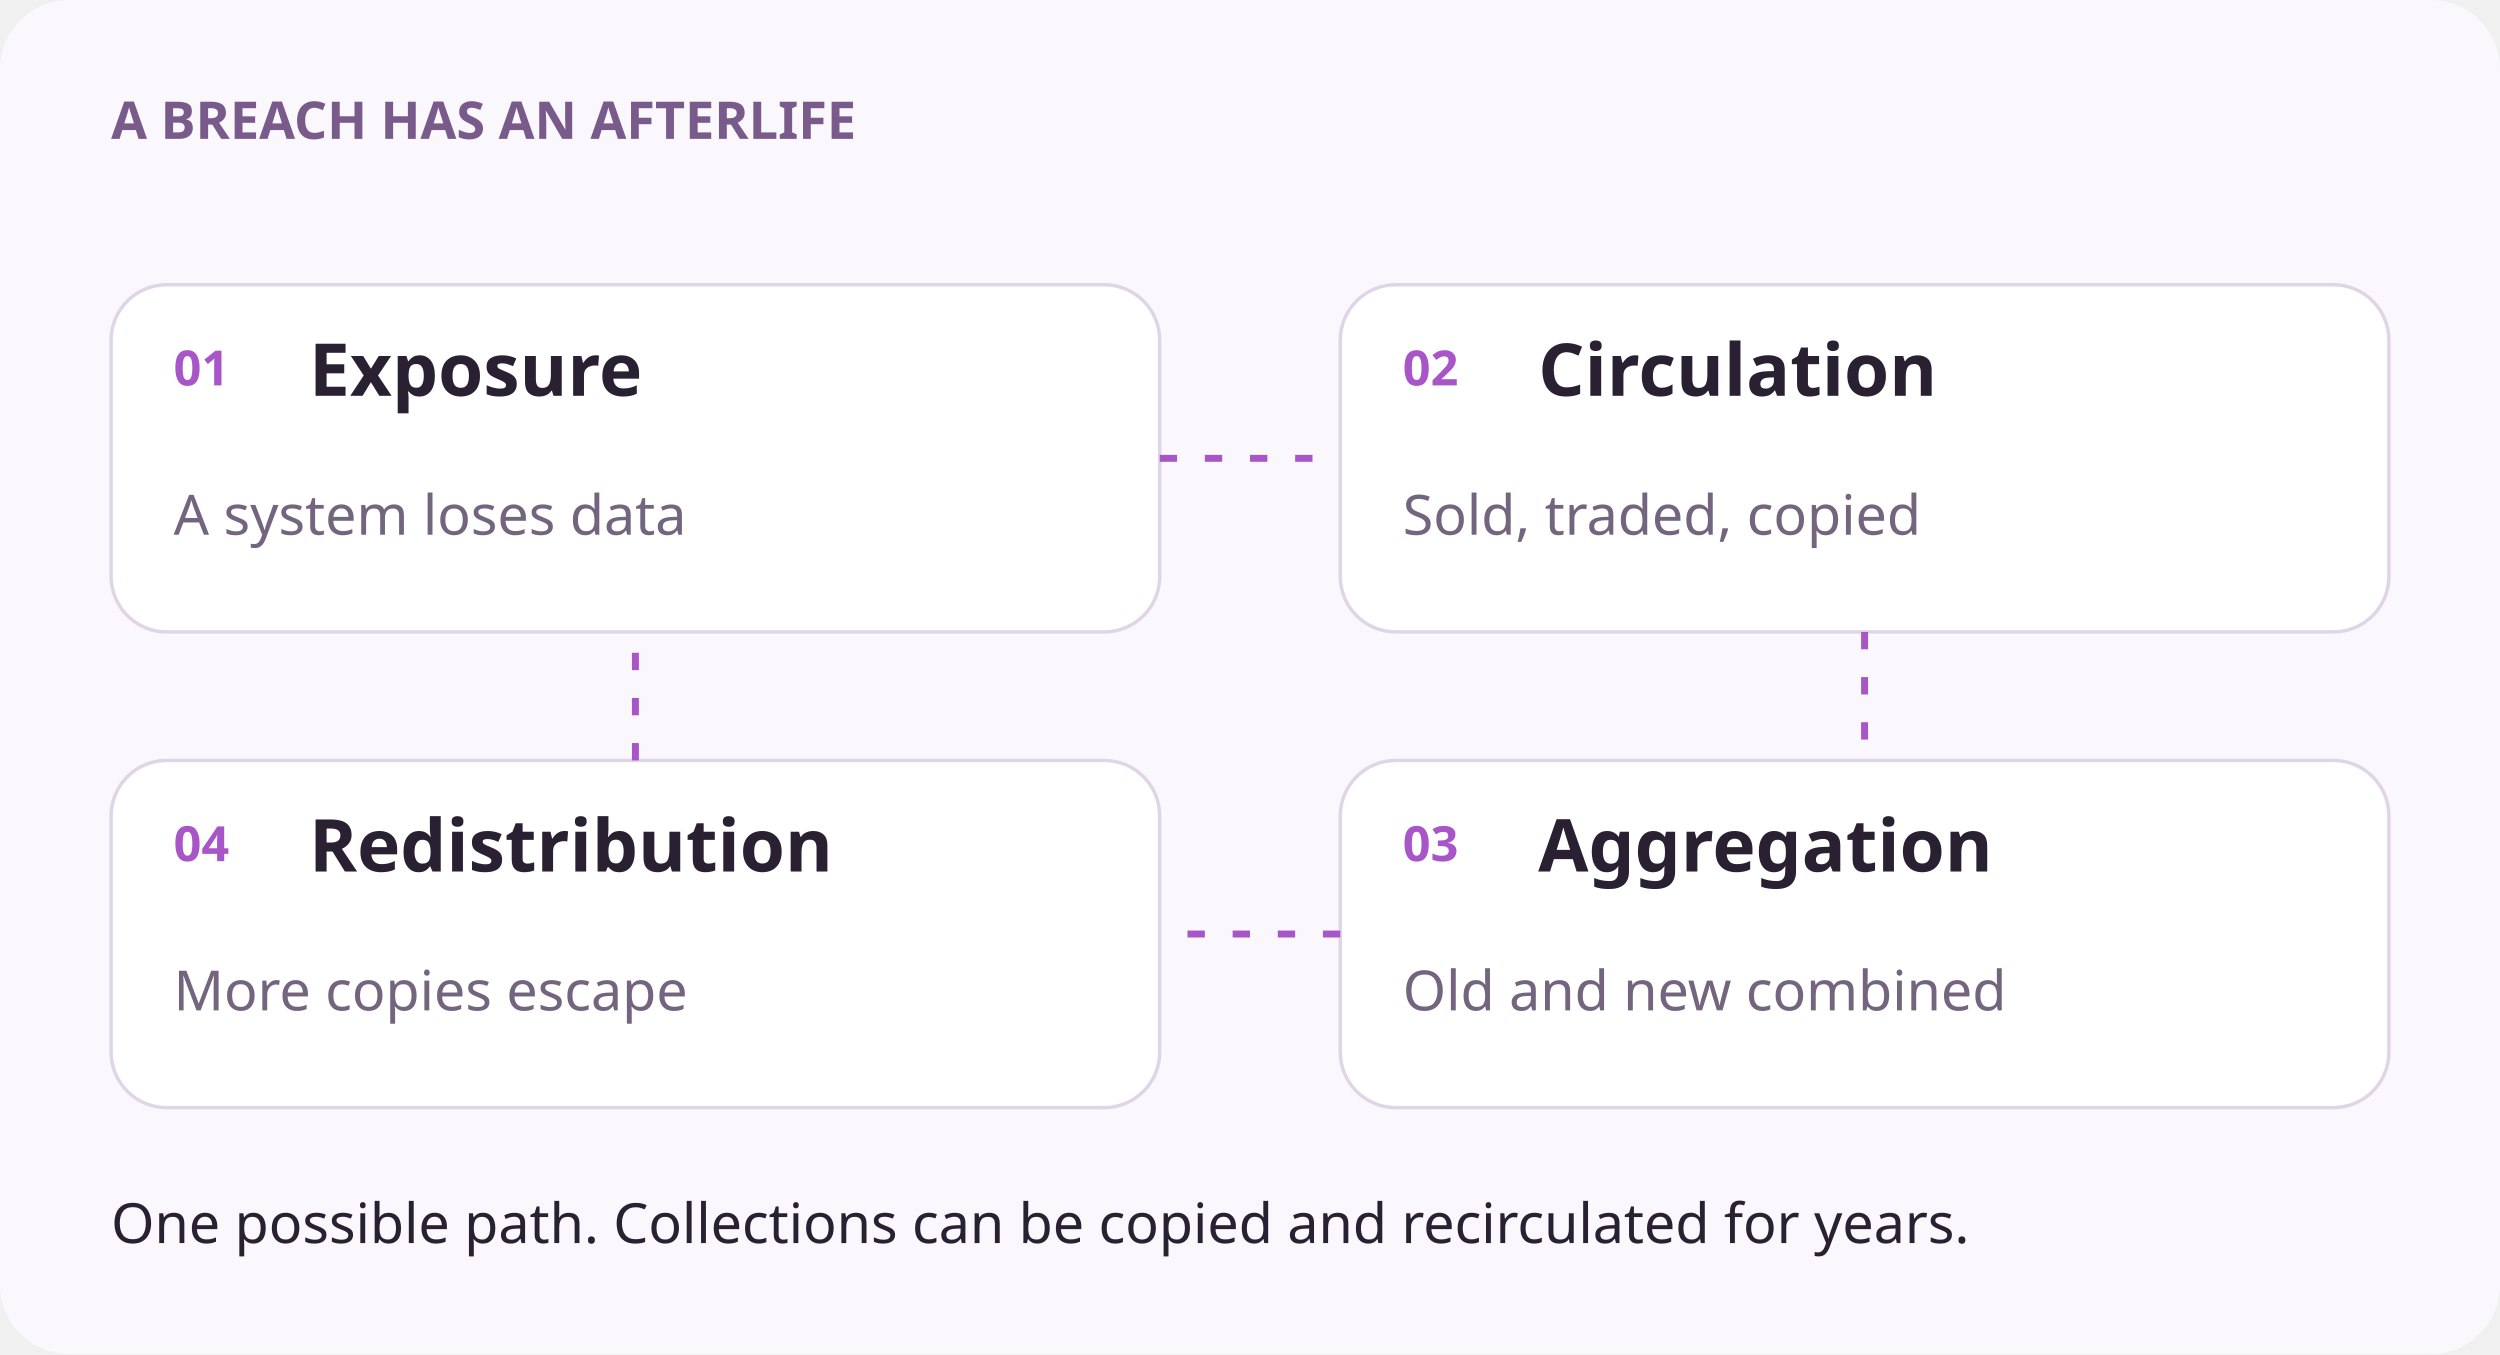
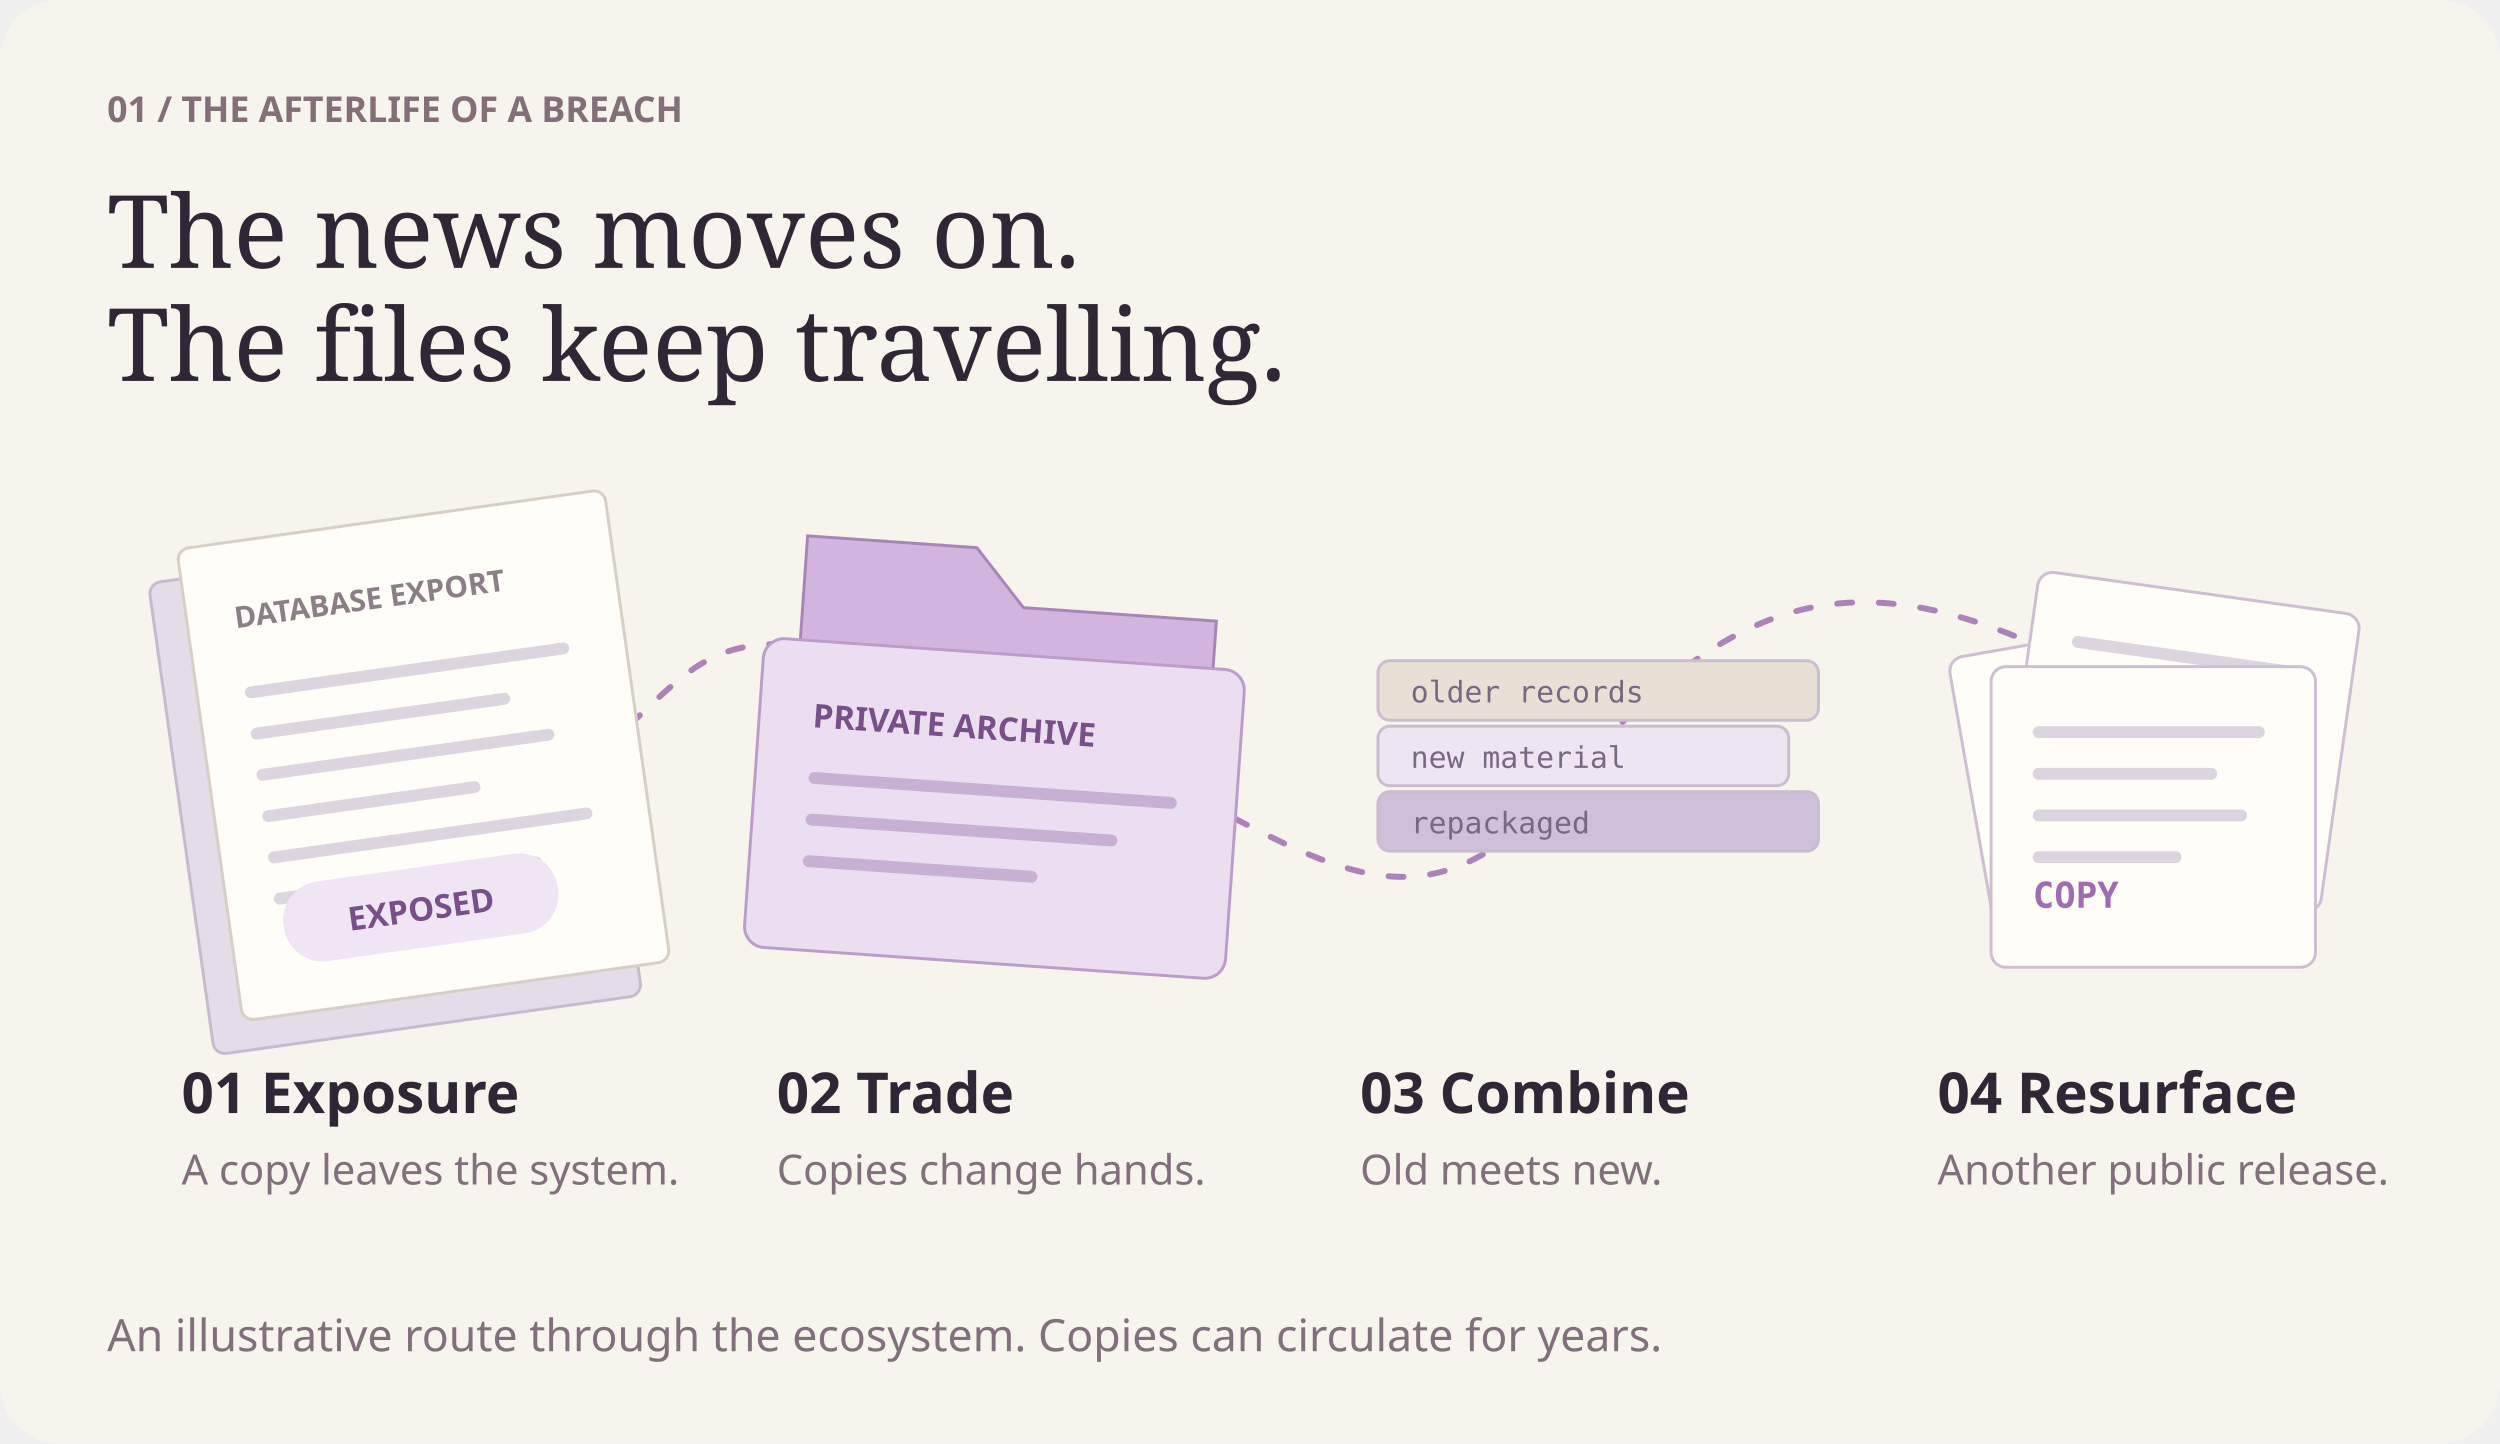
- <svg xmlns="http://www.w3.org/2000/svg" width="720" height="390" viewBox="0 0 720 390" role="img" aria-labelledby="title desc">
-   <style>text{font-family:ui-sans-serif,system-ui,sans-serif}.flow{animation:flow 4s linear 1}.reveal{animation:reveal 2s ease-out 1}@keyframes flow{from{stroke-dashoffset:104}to{stroke-dashoffset:0}}@keyframes reveal{from{opacity:.25}to{opacity:1}}@media(prefers-reduced-motion:reduce){.flow,.reveal{animation:none}}</style>
-   <rect width="720" height="390" rx="20" fill="#faf8fc" />
-   <text x="32" y="40" font-size="15" fill="#785a8b" font-weight="600" text-anchor="start">A BREACH HAS AN AFTERLIFE</text>
-   <rect x="32" y="82" width="302" height="100" rx="16" fill="white" stroke="#dfd5e7" />
-   <text x="50" y="111" font-size="14" fill="#a855c8" font-weight="600" text-anchor="start">01</text>
-   <text x="89" y="114" font-size="21" fill="#292132" font-weight="600" text-anchor="start">Exposure</text>
-   <text x="50" y="154" font-size="16" fill="#74657f" font-weight="400" text-anchor="start">A system loses data</text>
-   <rect x="386" y="82" width="302" height="100" rx="16" fill="white" stroke="#dfd5e7" />
-   <text x="404" y="111" font-size="14" fill="#a855c8" font-weight="600" text-anchor="start">02</text>
-   <text x="443" y="114" font-size="21" fill="#292132" font-weight="600" text-anchor="start">Circulation</text>
-   <text x="404" y="154" font-size="16" fill="#74657f" font-weight="400" text-anchor="start">Sold, traded, copied</text>
-   <rect x="386" y="219" width="302" height="100" rx="16" fill="white" stroke="#dfd5e7" />
-   <text x="404" y="248" font-size="14" fill="#a855c8" font-weight="600" text-anchor="start">03</text>
-   <text x="443" y="251" font-size="21" fill="#292132" font-weight="600" text-anchor="start">Aggregation</text>
-   <text x="404" y="291" font-size="16" fill="#74657f" font-weight="400" text-anchor="start">Old and new combined</text>
-   <rect x="32" y="219" width="302" height="100" rx="16" fill="white" stroke="#dfd5e7" />
-   <text x="50" y="248" font-size="14" fill="#a855c8" font-weight="600" text-anchor="start">04</text>
-   <text x="89" y="251" font-size="21" fill="#292132" font-weight="600" text-anchor="start">Redistribution</text>
-   <text x="50" y="291" font-size="16" fill="#74657f" font-weight="400" text-anchor="start">More copies escape</text>
-   <path d="M334 132 H386" fill="none" stroke="#a855c8" stroke-width="2" class="flow" stroke-dasharray="5 8" />
-   <path d="M537 182 V219" fill="none" stroke="#a855c8" stroke-width="2" class="flow" stroke-dasharray="5 8" />
-   <path d="M386 269 H334" fill="none" stroke="#a855c8" stroke-width="2" class="flow" stroke-dasharray="5 8" />
-   <path d="M183 219 V182" fill="none" stroke="#a855c8" stroke-width="2" class="flow" stroke-dasharray="5 8" />
-   <text x="32" y="358" font-size="16" fill="#292132" font-weight="400" text-anchor="start">One possible path. Collections can be copied and recirculated for years.</text>
+ <svg xmlns="http://www.w3.org/2000/svg" width="840" height="485" viewBox="0 0 840 485" role="img" aria-labelledby="title desc">
+   <defs />
+   <style>.travel{stroke-dasharray:5 9;animation:travel 4s linear 1}.appear{animation:appear 1.8s ease-out both}.later{animation-delay:.7s}@keyframes travel{from{stroke-dashoffset:112}to{stroke-dashoffset:0}}@keyframes appear{from{opacity:0;transform:translateY(7px)}to{opacity:1;transform:translateY(0)}}@media(prefers-reduced-motion:reduce){.travel,.appear{animation:none}}</style>
+   <rect x="0" y="0" width="840" height="485" rx="20" fill="#f7f3ed" stroke="none" />
+   <text x="36" y="41" font-family="ui-sans-serif,system-ui,sans-serif" font-size="12" font-weight="600" fill="#846e77" text-anchor="start">01 / THE AFTERLIFE OF A BREACH</text>
+   <text x="36" y="90" font-family="Georgia,serif" font-size="34" font-weight="400" fill="#302736" text-anchor="start">The news moves on.</text>
+   <text x="36" y="128" font-family="Georgia,serif" font-size="34" font-weight="400" fill="#302736" text-anchor="start">The files keep travelling.</text>
+   <path d="M152 280 C245 245 210 190 322 231 S465 333 527 262 S632 187 713 231" fill="none" stroke="#ad82b9" stroke-width="2" stroke-linecap="round" stroke-linejoin="round" class="travel" />
+   <g transform="rotate(-8 134 263)">
+     <rect x="60" y="185" width="145" height="160" rx="4" fill="#e4dce8" stroke="#c8bace" />
+     <rect x="71" y="175" width="145" height="160" rx="4" fill="#fffdf7" stroke="#d8cfc4" />
+     <text x="87" y="204" font-family="ui-sans-serif,system-ui,sans-serif" font-size="10" font-weight="600" fill="#8c7e86" text-anchor="start">DATABASE EXPORT</text>
+     <rect x="87" y="224" width="110" height="4" rx="2" fill="#dcd4df" stroke="none" />
+     <rect x="87" y="238" width="88" height="4" rx="2" fill="#dcd4df" stroke="none" />
+     <rect x="87" y="252" width="101" height="4" rx="2" fill="#dcd4df" stroke="none" />
+     <rect x="87" y="266" width="74" height="4" rx="2" fill="#dcd4df" stroke="none" />
+     <rect x="87" y="280" width="110" height="4" rx="2" fill="#dcd4df" stroke="none" />
+     <rect x="87" y="294" width="91" height="4" rx="2" fill="#dcd4df" stroke="none" />
+     <rect x="89" y="292" width="93" height="27" rx="13" fill="#efe5f4" stroke="none" />
+     <text x="135.5" y="310" font-family="ui-sans-serif,system-ui,sans-serif" font-size="11" font-weight="600" fill="#765189" text-anchor="middle">EXPOSED</text>
+   </g>
+   <text x="61" y="374" font-family="ui-sans-serif,system-ui,sans-serif" font-size="19" font-weight="600" fill="#302736" text-anchor="start">01  Exposure</text>
+   <text x="61" y="398" font-family="ui-sans-serif,system-ui,sans-serif" font-size="14" font-weight="400" fill="#81707b" text-anchor="start">A copy leaves the system.</text>
+   <g transform="rotate(4 340 245)">
+     <path d="M267 185 H324 L341 204 H406 V316 H267Z" fill="#d1b5df" stroke="#a785b7" />
+     <rect x="255" y="220" width="162" height="104" rx="7" fill="#ecdef1" stroke="#bc9dca" />
+     <text x="273" y="249" font-family="ui-sans-serif,system-ui,sans-serif" font-size="11" font-weight="600" fill="#785088" text-anchor="start">PRIVATE ARCHIVE</text>
+     <rect x="273" y="264" width="124" height="4" rx="2" fill="#c8b0d2" stroke="none" />
+     <rect x="273" y="278" width="105" height="4" rx="2" fill="#c8b0d2" stroke="none" />
+     <rect x="273" y="292" width="79" height="4" rx="2" fill="#c8b0d2" stroke="none" />
+   </g>
+   <text x="261" y="374" font-family="ui-sans-serif,system-ui,sans-serif" font-size="19" font-weight="600" fill="#302736" text-anchor="start">02  Trade</text>
+   <text x="261" y="398" font-family="ui-sans-serif,system-ui,sans-serif" font-size="14" font-weight="400" fill="#81707b" text-anchor="start">Copies change hands.</text>
+   <rect x="463" y="222" width="148" height="20" rx="4" fill="#e8e0d4" stroke="#cbbdd0" />
+   <text x="474" y="236" font-family="ui-monospace,SFMono-Regular,monospace" font-size="10" font-weight="400" fill="#796882" text-anchor="start">older records</text>
+   <rect x="463" y="244" width="138" height="20" rx="4" fill="#ede5f2" stroke="#cbbdd0" />
+   <text x="474" y="258" font-family="ui-monospace,SFMono-Regular,monospace" font-size="10" font-weight="400" fill="#796882" text-anchor="start">new material</text>
+   <rect x="463" y="266" width="148" height="20" rx="4" fill="#d0bfd9" stroke="#cbbdd0" />
+   <text x="474" y="280" font-family="ui-monospace,SFMono-Regular,monospace" font-size="10" font-weight="400" fill="#796882" text-anchor="start">repackaged</text>
+   <text x="457" y="374" font-family="ui-sans-serif,system-ui,sans-serif" font-size="19" font-weight="600" fill="#302736" text-anchor="start">03  Combine</text>
+   <text x="457" y="398" font-family="ui-sans-serif,system-ui,sans-serif" font-size="14" font-weight="400" fill="#81707b" text-anchor="start">Old meets new.</text>
+   <g transform="rotate(-10 718 260)">
+     <rect x="662" y="211" width="109" height="101" rx="5" fill="#fffdf7" stroke="#cdbed2" />
+     <rect x="676" y="231" width="78" height="4" rx="2" fill="#dcd4df" stroke="none" />
+     <rect x="676" y="245" width="62" height="4" rx="2" fill="#dcd4df" stroke="none" />
+     <rect x="676" y="259" width="72" height="4" rx="2" fill="#dcd4df" stroke="none" />
+     <rect x="676" y="273" width="50" height="4" rx="2" fill="#dcd4df" stroke="none" />
+     <text x="676" y="292" font-family="ui-monospace,SFMono-Regular,monospace" font-size="12" font-weight="600" fill="#a16bb1" text-anchor="start">COPY</text>
+   </g>
+   <g transform="rotate(8 734 248)">
+     <rect x="678" y="199" width="109" height="101" rx="5" fill="#fffdf7" stroke="#cdbed2" />
+     <rect x="692" y="219" width="78" height="4" rx="2" fill="#dcd4df" stroke="none" />
+     <rect x="692" y="233" width="62" height="4" rx="2" fill="#dcd4df" stroke="none" />
+     <rect x="692" y="247" width="72" height="4" rx="2" fill="#dcd4df" stroke="none" />
+     <rect x="692" y="261" width="50" height="4" rx="2" fill="#dcd4df" stroke="none" />
+     <text x="692" y="280" font-family="ui-monospace,SFMono-Regular,monospace" font-size="12" font-weight="600" fill="#a16bb1" text-anchor="start">COPY</text>
+   </g>
+   <g transform="rotate(0 725 273)">
+     <rect x="669" y="224" width="109" height="101" rx="5" fill="#fffdf7" stroke="#cdbed2" />
+     <rect x="683" y="244" width="78" height="4" rx="2" fill="#dcd4df" stroke="none" />
+     <rect x="683" y="258" width="62" height="4" rx="2" fill="#dcd4df" stroke="none" />
+     <rect x="683" y="272" width="72" height="4" rx="2" fill="#dcd4df" stroke="none" />
+     <rect x="683" y="286" width="50" height="4" rx="2" fill="#dcd4df" stroke="none" />
+     <text x="683" y="305" font-family="ui-monospace,SFMono-Regular,monospace" font-size="12" font-weight="600" fill="#a16bb1" text-anchor="start">COPY</text>
+   </g>
+   <text x="651" y="374" font-family="ui-sans-serif,system-ui,sans-serif" font-size="19" font-weight="600" fill="#302736" text-anchor="start">04  Resurface</text>
+   <text x="651" y="398" font-family="ui-sans-serif,system-ui,sans-serif" font-size="14" font-weight="400" fill="#81707b" text-anchor="start">Another public release.</text>
+   <text x="36" y="454" font-family="ui-sans-serif,system-ui,sans-serif" font-size="15" font-weight="400" fill="#81707b" text-anchor="start">An illustrative route through the ecosystem. Copies can circulate for years.</text>
</svg>
